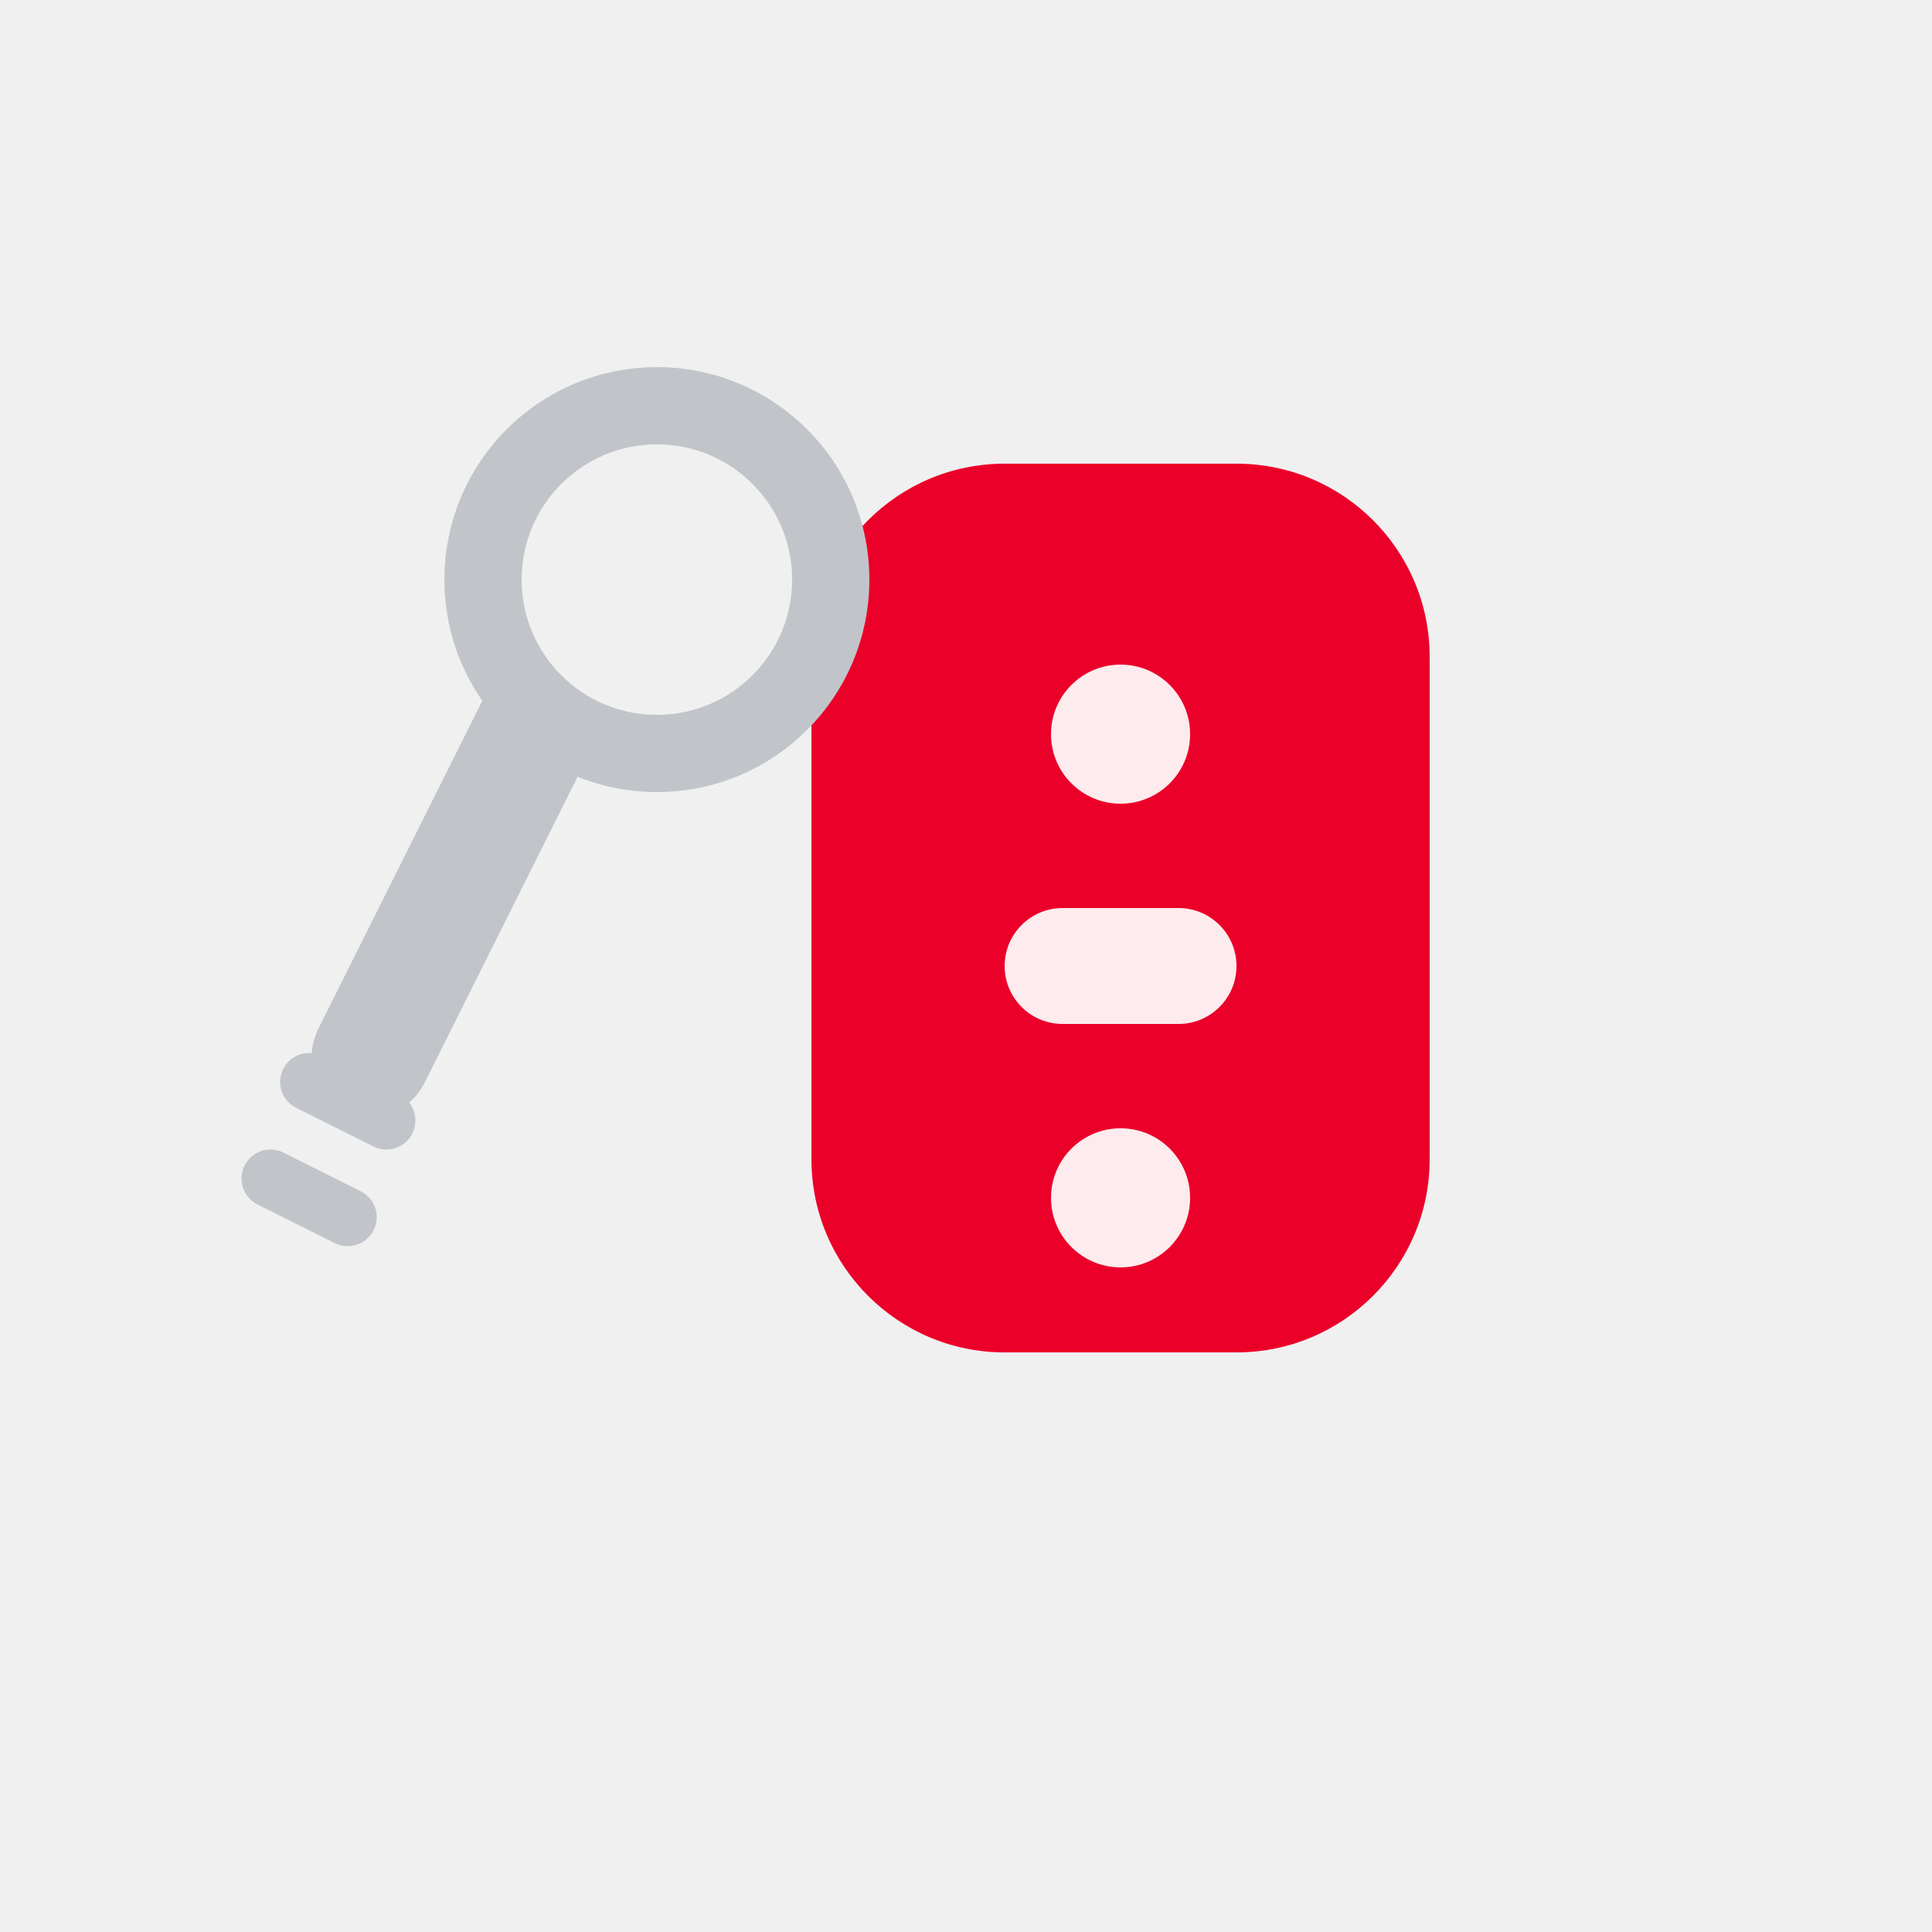
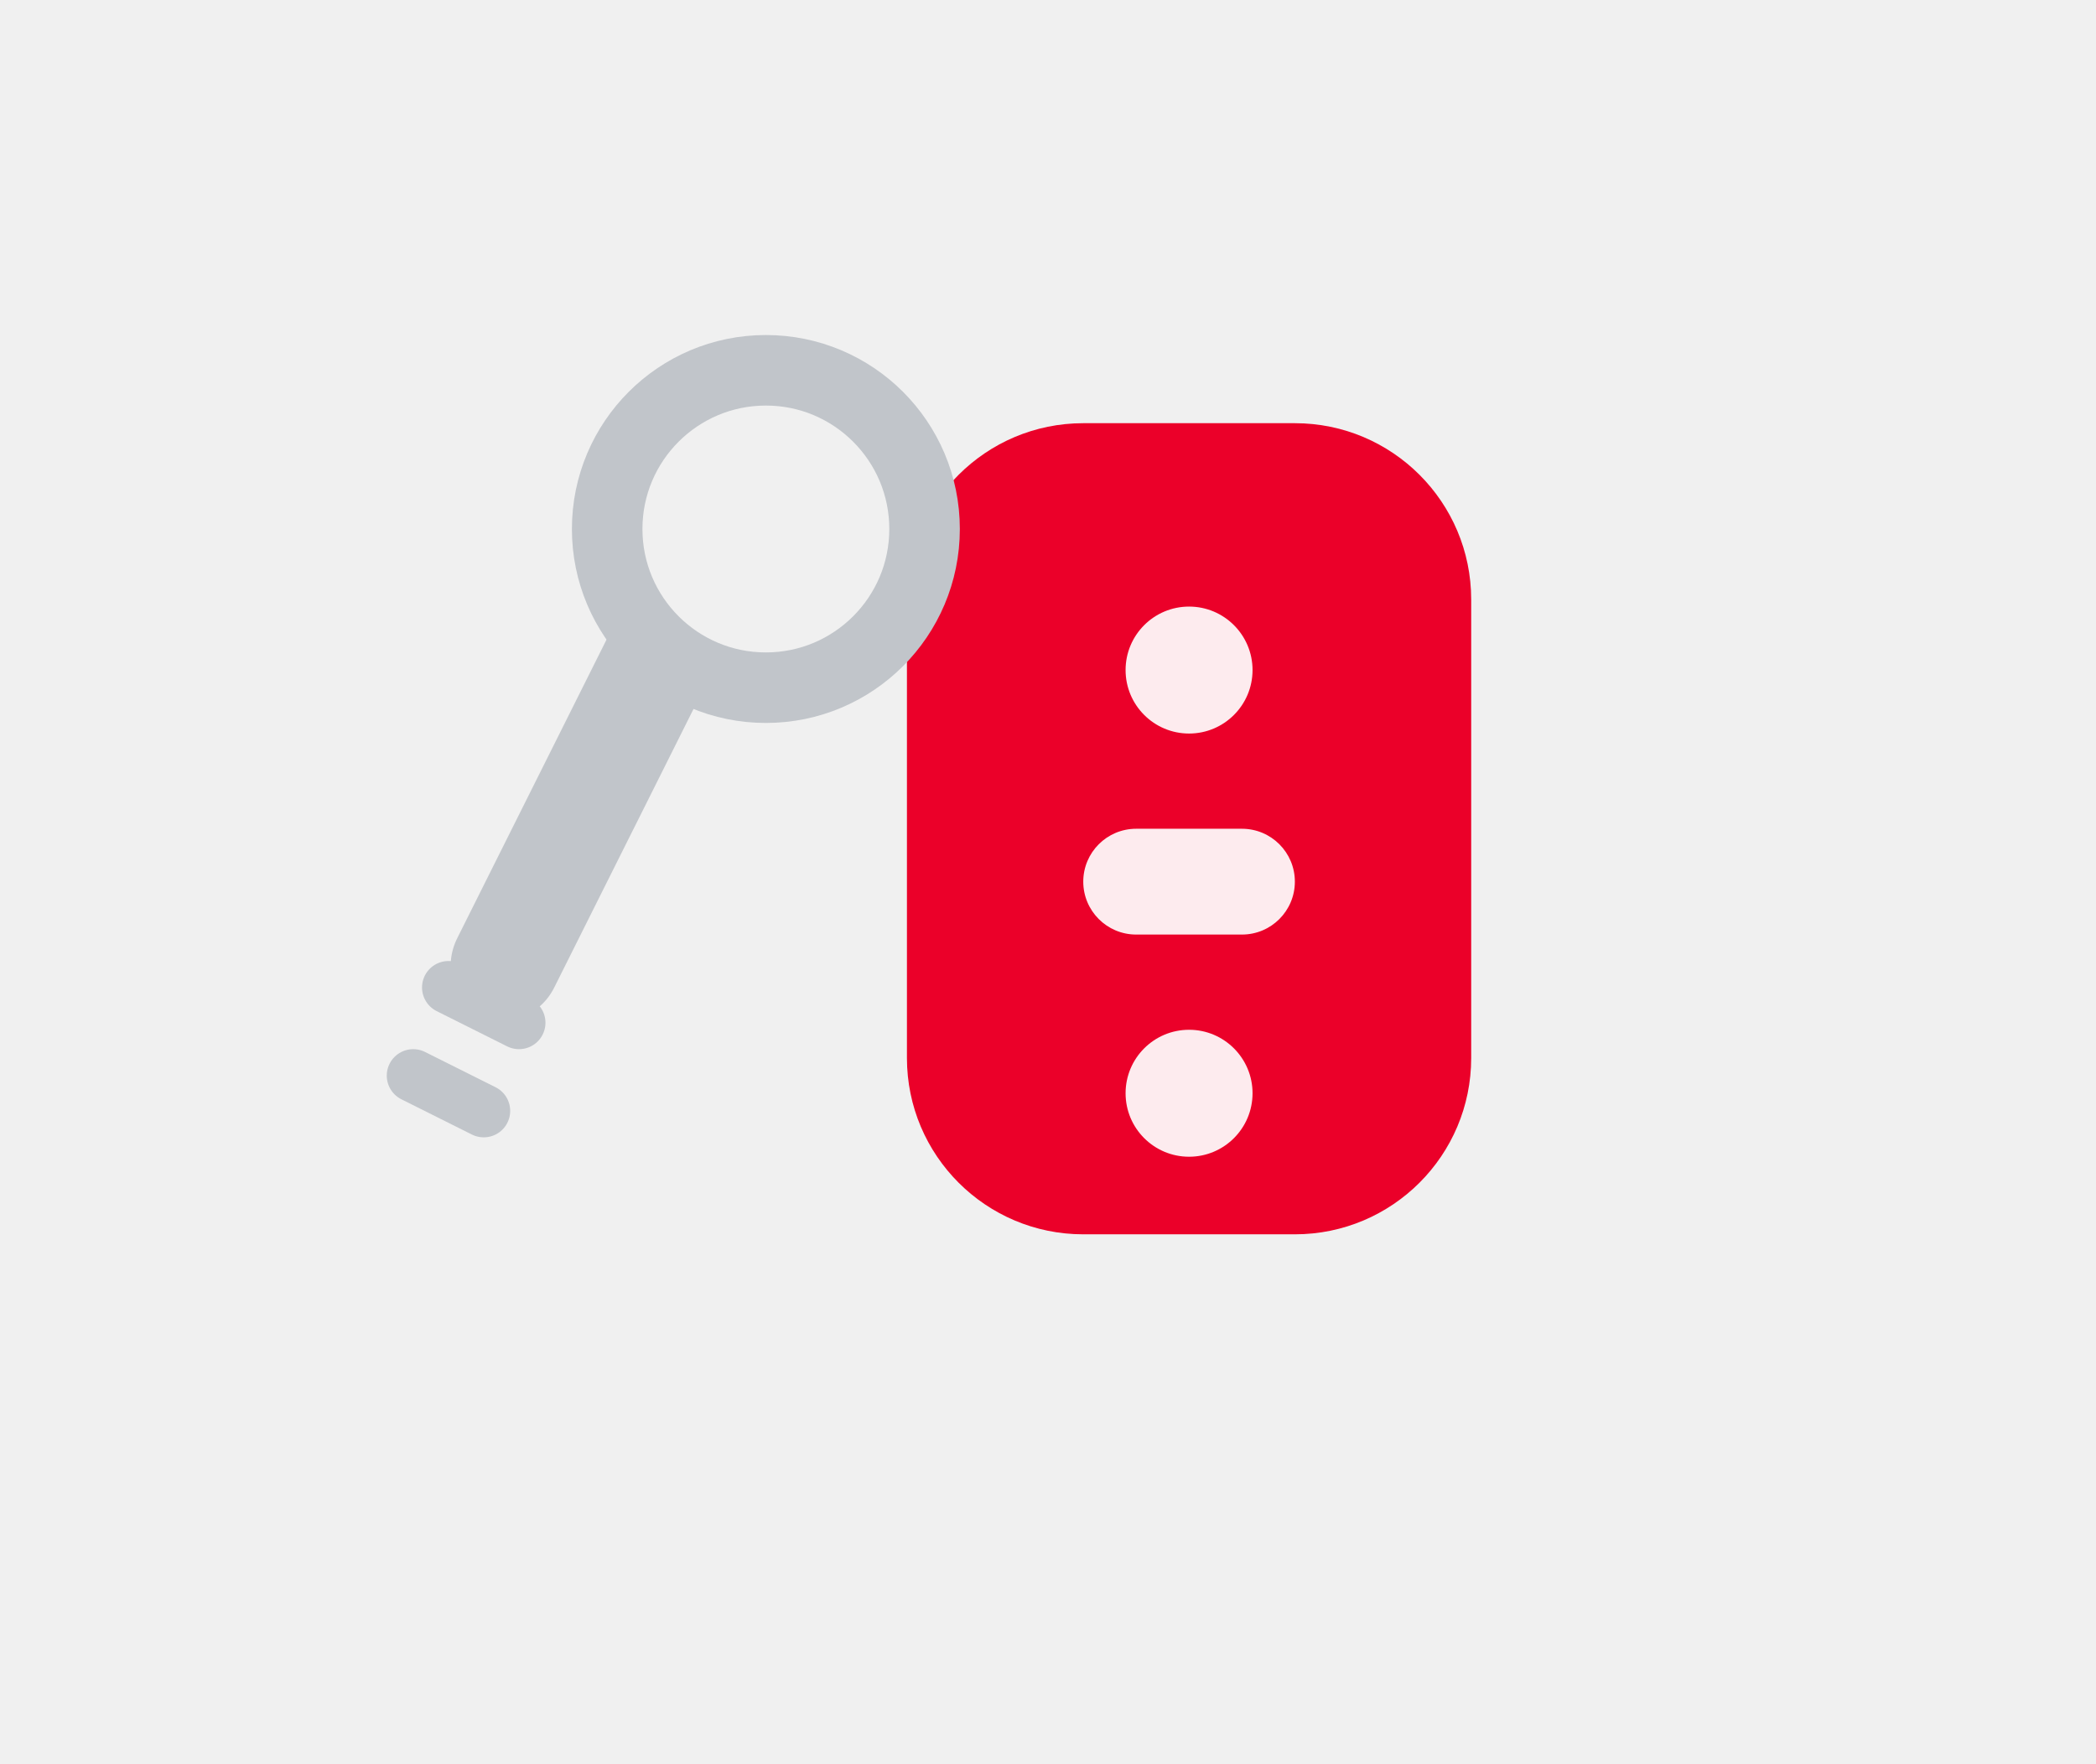
- <svg xmlns="http://www.w3.org/2000/svg" viewBox="0 0 100 100" fill="none">
+ <svg xmlns="http://www.w3.org/2000/svg" width="63" height="53" viewBox="0 0 100 100" fill="none">
  <rect x="42" y="24" width="32" height="46" rx="10" fill="#eb0029" />
  <circle cx="58" cy="38" r="3.6" fill="#ffffff" fill-opacity=".92" />
  <rect x="52" y="47" width="12" height="6" rx="3" fill="#ffffff" fill-opacity=".92" />
  <circle cx="58" cy="62" r="3.6" fill="#ffffff" fill-opacity=".92" />
  <circle cx="34" cy="30" r="9" fill="none" stroke="#c1c5ca" stroke-width="4" />
  <path d="M31 38 22 56c-.8 1.6-2.6 2.3-4.2 1.5s-2.1-2.7-1.3-4.3l9-18z" fill="#c1c5ca" />
  <path d="M16 56l4 2m-6 3 4 2" stroke="#c1c5ca" stroke-width="3" stroke-linecap="round" />
</svg>
